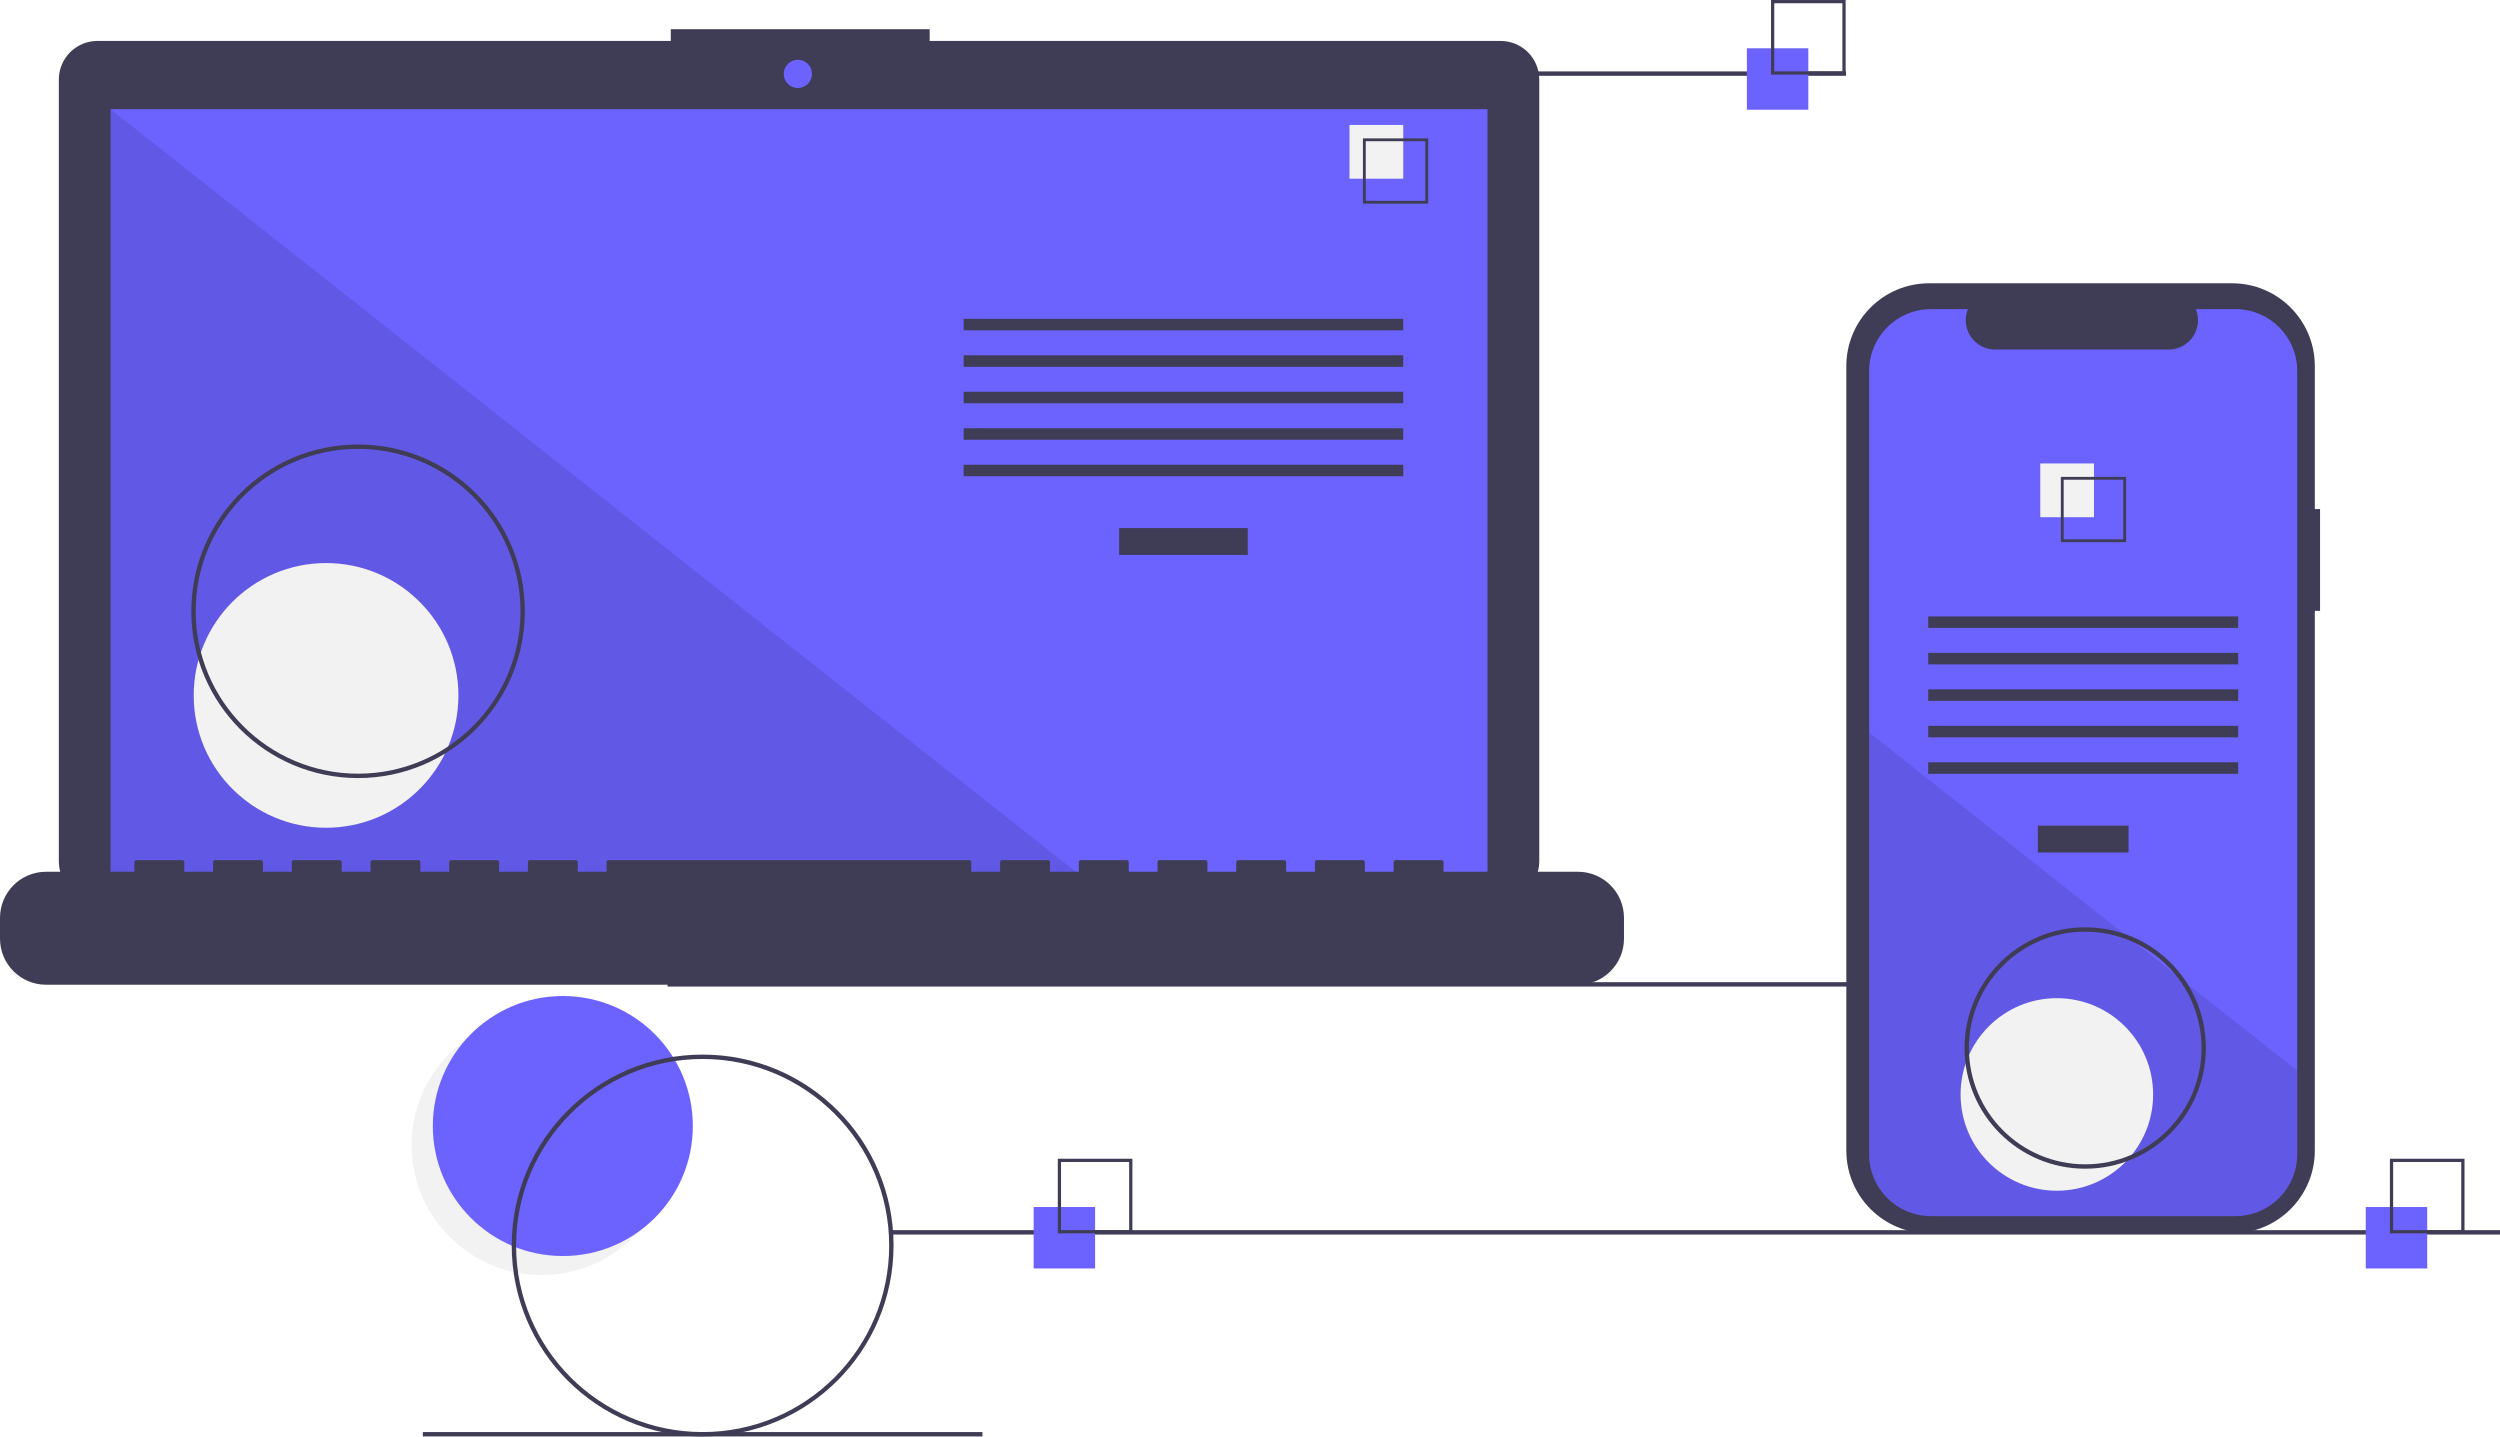
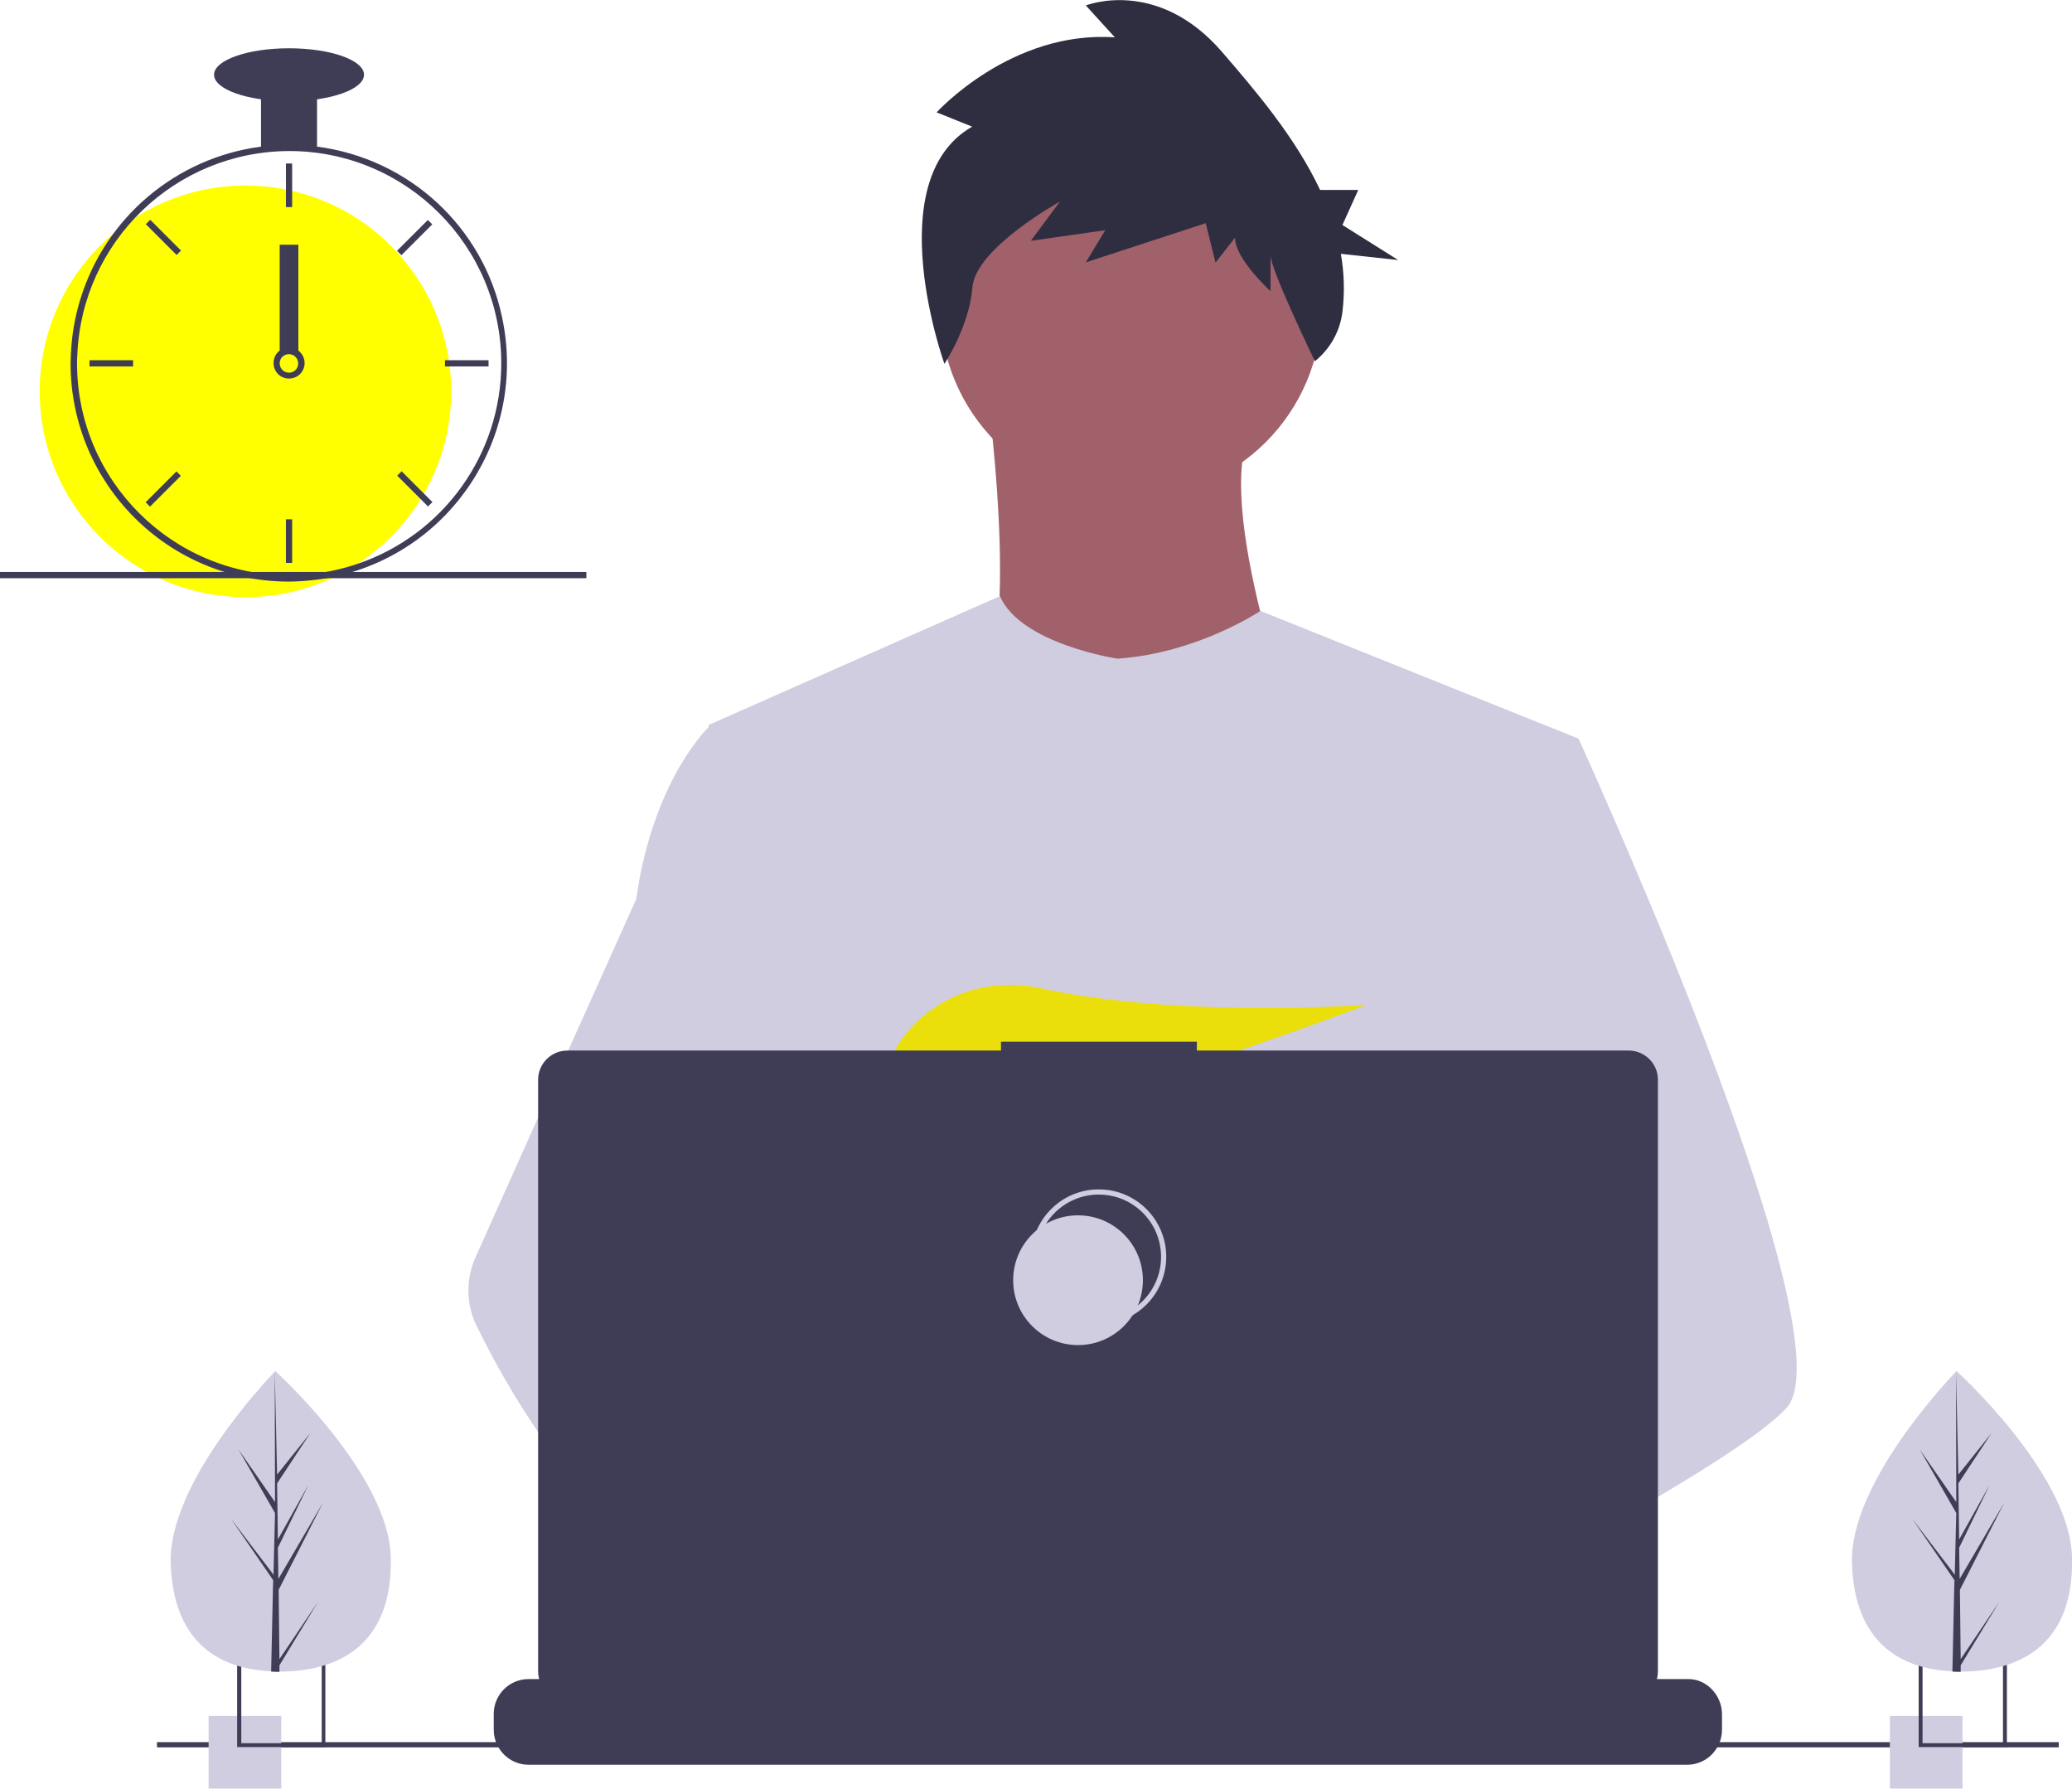
- <svg xmlns="http://www.w3.org/2000/svg" id="b6117b06-2b45-45bc-b789-4a82ab6612dd" data-name="Layer 1" width="1139.171" height="654.543" viewBox="0 0 1139.171 654.543">
-   <circle cx="246.827" cy="521.765" r="59.243" fill="#f2f2f2" />
-   <circle cx="256.46" cy="513.095" r="59.243" fill="#6c63ff" />
-   <rect x="304.171" y="447.543" width="733" height="2" fill="#3f3d56" />
-   <path d="M714.207,141.381H454.038v-5.362h-117.971v5.362H74.825a17.599,17.599,0,0,0-17.599,17.599V515.231a17.599,17.599,0,0,0,17.599,17.599H714.207a17.599,17.599,0,0,0,17.599-17.599V158.979A17.599,17.599,0,0,0,714.207,141.381Z" transform="translate(-30.41456 -122.7284)" fill="#3f3d56" />
-   <rect x="50.406" y="49.754" width="627.391" height="353.913" fill="#6c63ff" />
-   <circle cx="363.565" cy="33.667" r="6.435" fill="#6c63ff" />
-   <polygon points="498.374 403.667 50.406 403.667 50.406 49.754 498.374 403.667" opacity="0.1" />
-   <circle cx="148.574" cy="316.876" r="60.307" fill="#f2f2f2" />
-   <rect x="509.953" y="240.622" width="58.605" height="12.246" fill="#3f3d56" />
-   <rect x="439.102" y="145.279" width="200.307" height="5.248" fill="#3f3d56" />
-   <rect x="439.102" y="161.898" width="200.307" height="5.248" fill="#3f3d56" />
-   <rect x="439.102" y="178.518" width="200.307" height="5.248" fill="#3f3d56" />
-   <rect x="439.102" y="195.137" width="200.307" height="5.248" fill="#3f3d56" />
-   <rect x="439.102" y="211.756" width="200.307" height="5.248" fill="#3f3d56" />
-   <rect x="614.917" y="56.934" width="24.492" height="24.492" fill="#f2f2f2" />
-   <path d="M681.195,215.525h-29.74v-29.74h29.74Zm-28.447-1.293h27.154V187.078H652.748Z" transform="translate(-30.41456 -122.7284)" fill="#3f3d56" />
-   <path d="M749.422,519.96H688.192v-4.412a.875.875,0,0,0-.875-.875h-20.993a.875.875,0,0,0-.875.875v4.412H652.329v-4.412a.875.875,0,0,0-.875-.875H630.462a.875.875,0,0,0-.875.875v4.412H616.467v-4.412a.875.875,0,0,0-.875-.875H594.599a.875.875,0,0,0-.875.875v4.412H580.604v-4.412a.875.875,0,0,0-.875-.875H558.736a.875.875,0,0,0-.875.875v4.412H544.741v-4.412a.875.875,0,0,0-.875-.875H522.873a.875.875,0,0,0-.875.875v4.412H508.878v-4.412a.875.875,0,0,0-.875-.875h-20.993a.875.875,0,0,0-.875.875v4.412H473.015v-4.412a.875.875,0,0,0-.875-.875H307.696a.875.875,0,0,0-.875.875v4.412H293.701v-4.412a.875.875,0,0,0-.875-.875H271.833a.875.875,0,0,0-.875.875v4.412H257.838v-4.412a.875.875,0,0,0-.875-.875h-20.993a.875.875,0,0,0-.875.875v4.412H221.975v-4.412a.875.875,0,0,0-.875-.875H200.107a.875.875,0,0,0-.875.875v4.412H186.112v-4.412a.875.875,0,0,0-.875-.875H164.244a.875.875,0,0,0-.875.875v4.412H150.249v-4.412a.875.875,0,0,0-.875-.875H128.381a.875.875,0,0,0-.875.875v4.412H114.386v-4.412a.875.875,0,0,0-.875-.875H92.519a.875.875,0,0,0-.875.875v4.412H51.407a20.993,20.993,0,0,0-20.993,20.993v9.492A20.993,20.993,0,0,0,51.407,571.438H749.422a20.993,20.993,0,0,0,20.993-20.993v-9.492A20.993,20.993,0,0,0,749.422,519.96Z" transform="translate(-30.41456 -122.7284)" fill="#3f3d56" />
-   <path d="M193.586,477.272a76,76,0,1,1,76-76A76.086,76.086,0,0,1,193.586,477.272Zm0-150a74,74,0,1,0,74,74A74.084,74.084,0,0,0,193.586,327.272Z" transform="translate(-30.41456 -122.7284)" fill="#3f3d56" />
-   <rect x="586.171" y="32.543" width="255" height="2" fill="#3f3d56" />
-   <rect x="406.171" y="560.543" width="733" height="2" fill="#3f3d56" />
-   <rect x="192.672" y="652.543" width="255" height="2" fill="#3f3d56" />
-   <rect x="471" y="550" width="28" height="28" fill="#6c63ff" />
-   <path d="M546.415,684.728h-34v-34h34Zm-32.522-1.478H544.936V652.207H513.893Z" transform="translate(-30.41456 -122.7284)" fill="#3f3d56" />
-   <rect x="796" y="22" width="28" height="28" fill="#6c63ff" />
-   <path d="M871.415,156.728h-34v-34h34Zm-32.522-1.478H869.936V124.207H838.893Z" transform="translate(-30.41456 -122.7284)" fill="#3f3d56" />
-   <rect x="1078" y="550" width="28" height="28" fill="#6c63ff" />
-   <path d="M1153.415,684.728h-34v-34h34Zm-32.522-1.478h31.043V652.207h-31.043Z" transform="translate(-30.41456 -122.7284)" fill="#3f3d56" />
-   <path d="M1087.586,354.687h-2.379V289.525a37.714,37.714,0,0,0-37.714-37.714H909.44A37.714,37.714,0,0,0,871.726,289.525V647.006A37.714,37.714,0,0,0,909.44,684.72h138.053a37.714,37.714,0,0,0,37.714-37.714V401.07h2.379Z" transform="translate(-30.41456 -122.7284)" fill="#3f3d56" />
-   <path d="M1077.176,291.742v356.96a28.165,28.165,0,0,1-28.16,28.17H910.296a28.165,28.165,0,0,1-28.16-28.17v-356.96a28.163,28.163,0,0,1,28.16-28.16h16.83a13.379,13.379,0,0,0,12.39,18.43h79.09a13.379,13.379,0,0,0,12.39-18.43h18.02A28.163,28.163,0,0,1,1077.176,291.742Z" transform="translate(-30.41456 -122.7284)" fill="#6c63ff" />
-   <rect x="928.58" y="376.218" width="41.324" height="12.246" fill="#3f3d56" />
-   <rect x="878.621" y="280.875" width="141.24" height="5.248" fill="#3f3d56" />
-   <rect x="878.621" y="297.494" width="141.24" height="5.248" fill="#3f3d56" />
-   <rect x="878.621" y="314.114" width="141.24" height="5.248" fill="#3f3d56" />
-   <rect x="878.621" y="330.733" width="141.24" height="5.248" fill="#3f3d56" />
-   <rect x="878.621" y="347.352" width="141.24" height="5.248" fill="#3f3d56" />
-   <rect x="929.684" y="211.179" width="24.492" height="24.492" fill="#f2f2f2" />
-   <path d="M969.474,340.032v29.74h29.74v-29.74Zm28.45,28.45h-27.16v-27.16h27.16Z" transform="translate(-30.41456 -122.7284)" fill="#3f3d56" />
-   <path d="M1077.176,610.582v38.12a28.165,28.165,0,0,1-28.16,28.17H910.296a28.165,28.165,0,0,1-28.16-28.17v-192.21l116.87,92.33,2,1.58,21.74,17.17,2.03,1.61Z" transform="translate(-30.41456 -122.7284)" opacity="0.1" />
-   <circle cx="937.241" cy="498.707" r="43.868" fill="#f2f2f2" />
-   <path d="M350.586,777.272a87,87,0,1,1,87-87A87.099,87.099,0,0,1,350.586,777.272Zm0-172a85,85,0,1,0,85,85A85.096,85.096,0,0,0,350.586,605.272Z" transform="translate(-30.41456 -122.7284)" fill="#3f3d56" />
-   <path d="M980.586,655.272a55,55,0,1,1,55-55A55.062,55.062,0,0,1,980.586,655.272Zm0-108a53,53,0,1,0,53,53A53.06,53.06,0,0,0,980.586,547.272Z" transform="translate(-30.41456 -122.7284)" fill="#3f3d56" />
+ <svg xmlns="http://www.w3.org/2000/svg" version="1.1" id="b4850822-491f-41e2-90b8-9be7376dfe8f" x="0px" y="0px" viewBox="0 0 798.6 689.2" style="enable-background:new 0 0 798.6 689.2;" xml:space="preserve">
+   <style type="text/css">
+ 	.st0{fill:#A0616A;}
+ 	.st1{fill:#D0CDE1;}
+ 	.st2{fill:#2F2E41;}
+ 	.st3{fill:#EADF0A;}
+ 	.st4{fill:#3F3D56;}
+ 	.st5{fill:none;stroke:#D0CDE1;stroke-width:2;stroke-miterlimit:10;}
+ 	.st6{fill:#FFFF00;}
+ </style>
+   <circle class="st0" cx="435.9" cy="118.4" r="73.5" />
+   <path class="st0" d="M381,155.2c0,0,13.9,104.4-7.5,116.2s126.8,12.8,126.8,12.8s-33-90.6-18.1-118.3L381,155.2z" />
+   <path class="st1" d="M608.6,284.7l-12.3,56.1l-26,118.7l-0.8,6.5l-9,75.2l-6,50l-4,33.6c-24.4,12.5-42,21.2-42,21.2s-1.5-7.6-4-17.4  c-17.1,5.1-48.8,13.6-75.6,15.3c9.8,10.9,14.3,21.1,8.2,28.7c-18.4,22.8-94.3-24.9-120.8-42.7c-0.6,4.3-0.9,8.6-0.7,12.9l-20.3-15.6  l2-35.9l3.4-60.8l4.3-76.3c-1.3-3.3-2.5-6.6-3.4-10c-6.2-22.1-13.8-66.3-19.6-103.3c-4.7-29.8-8.2-55-8.9-60.4  c-0.1-0.7-0.1-1.1-0.1-1.1l112.4-49.7c8,18.5,45.3,24.1,45.3,24.1c30.9-2.1,55.1-18.4,55.1-18.4L608.6,284.7z" />
+   <path class="st0" d="M516.9,624.6c0,0-4.8,1.6-12.5,3.9c-17.1,5.1-48.8,13.6-75.6,15.3c-23.1,1.5-42.6-2.1-46.2-17.2  c-1.5-6.5,0.6-11.8,5.4-16.2c14.1-13.1,51-17.8,80.3-19.4c8.3-0.5,15.9-0.7,22.3-0.7c10.8-0.1,17.9,0.1,17.9,0.1l0.2,0.7  L516.9,624.6z" />
+   <path class="st2" d="M374.7,48.8L361,43.3c0,0,28.7-31.7,68.7-28.9L418.5,2.1c0,0,27.5-11,52.5,17.9c13.1,15.2,28.3,33,37.8,53.2  h14.7l-6.1,13.5l21.5,13.5l-22.1-2.4c1.3,7.4,1.5,15,0.6,22.4c-0.9,7.5-4.8,14.3-10.6,19l0,0c0,0-17.1-35.3-17.1-40.8v13.8  c0,0-13.7-12.4-13.7-20.6l-7.5,9.6L464.7,86l-46.2,15.1l7.5-12.4l-28.7,4.1l11.2-15.1c0,0-32.5,17.9-33.7,33  c-1.2,15.1-10.8,29.5-10.8,29.5S338.5,69.5,374.7,48.8z" />
+   <path class="st1" d="M688.5,542.6c-7.5,8.1-26,20.3-48.5,33.6c-8.4,4.9-17.3,10-26.4,15c-21.7,12-44.4,24-63.1,33.6  c-24.4,12.5-42,21.2-42,21.2s-1.5-7.6-4-17.4c-3.3-13-8.2-29.9-13.4-37.4c-0.2-0.3-0.4-0.5-0.5-0.7c-1.5-2-3-3.1-4.5-3.1l74.4-46.1  l32.2-19.9l-23.2-55.3l-29.1-69.4l17.5-55.8l17.6-56.1h33c0,0,10.9,23.9,24.9,57.2c2.1,5,4.3,10.2,6.5,15.5  C668.7,427.4,704.6,525.1,688.5,542.6z" />
+   <path class="st0" d="M437,672.6c-18.4,22.8-94.3-24.9-120.8-42.7c-5.8-3.9-9.2-6.3-9.2-6.3l24.3-32.4l7.7-10.3c0,0,6.9,3.7,17,9.6  c0.4,0.2,0.7,0.4,1.1,0.7c8.8,5.2,19.8,11.9,30.9,19.4c15.3,10.4,30.8,22.2,40.8,33.3C438.6,654.8,443.1,665,437,672.6z" />
+   <path class="st1" d="M356,590.5c-2.7,0-5.4,0.2-8.1,0.7c-23,4-29.8,24.8-31.7,38.7c-0.6,4.3-0.9,8.6-0.7,12.9l-20.3-15.6l-7.4-5.7  c-17.8-6.2-33.7-17.2-47.4-30.3c-11.9-11.5-22.6-24.2-32-37.9c-9.3-13.5-17.5-27.7-24.7-42.4c-4.1-8.3-4.2-18-0.4-26.5l25.1-56  l36.8-81.9c0.3-1.9,0.6-3.9,0.9-5.7c7.3-41.8,26.8-60.4,26.8-60.4h14.9l10,60.4l12.4,75l-8.7,28.3l-20.1,65.4l19.2,20.8L356,590.5z" />
+   <path class="st3" d="M372.9,415.8l12.8,14.9c4.7-0.9,9.7-2,14.8-3.2l-3.7-11.7l9,10.5c54-13.3,120.9-39.1,120.9-39.1  s-72.3,5.3-126.2-6.5c-23.9-5.2-48.4,6.6-58.2,29c-5.7,13-4.8,24.3,15.4,24.3c6.8-0.1,13.6-0.8,20.4-1.9L372.9,415.8z" />
+   <path class="st4" d="M663.7,660.4v6.1c0,1.7-0.3,3.3-0.9,4.9c-0.3,0.7-0.6,1.4-1,2c-2.4,4.1-6.8,6.6-11.5,6.6H203.7  c-4.7,0-9.1-2.5-11.5-6.6c-0.4-0.6-0.7-1.3-1-2c-0.6-1.6-0.9-3.2-0.9-4.9v-6.1c0-7.4,6-13.4,13.4-13.4c0,0,0,0,0,0h25.7v-2.8  c0-0.3,0.2-0.6,0.6-0.6c0,0,0,0,0,0h13.4c0.3,0,0.6,0.2,0.6,0.6c0,0,0,0,0,0v2.8h8.4v-2.8c0-0.3,0.2-0.6,0.6-0.6c0,0,0,0,0,0h13.4  c0.3,0,0.6,0.2,0.6,0.6c0,0,0,0,0,0v2.8h8.4v-2.8c0-0.3,0.2-0.6,0.6-0.6c0,0,0,0,0,0h13.4c0.3,0,0.6,0.2,0.6,0.6c0,0,0,0,0,0v2.8  h8.4v-2.8c0-0.3,0.2-0.6,0.6-0.6c0,0,0,0,0,0h13.4c0.3,0,0.6,0.2,0.6,0.6c0,0,0,0,0,0v2.8h8.4v-2.8c0-0.3,0.2-0.6,0.6-0.6  c0,0,0,0,0,0h13.4c0.3,0,0.6,0.2,0.6,0.6c0,0,0,0,0,0v2.8h8.4v-2.8c0-0.3,0.2-0.6,0.6-0.6c0,0,0,0,0,0h13.4c0.3,0,0.6,0.2,0.6,0.6  c0,0,0,0,0,0v2.8h8.4v-2.8c0-0.3,0.2-0.6,0.6-0.6c0,0,0,0,0,0h105.2c0.3,0,0.6,0.2,0.6,0.6c0,0,0,0,0,0v2.8h8.4v-2.8  c0-0.3,0.2-0.6,0.6-0.6c0,0,0,0,0,0h13.4c0.3,0,0.6,0.3,0.6,0.6v2.8h8.4v-2.8c0-0.3,0.2-0.6,0.6-0.6c0,0,0,0,0,0h13.4  c0.3,0,0.6,0.2,0.6,0.6c0,0,0,0,0,0v2.8h8.4v-2.8c0-0.3,0.2-0.6,0.6-0.6c0,0,0,0,0,0h13.4c0.3,0,0.6,0.2,0.6,0.6c0,0,0,0,0,0v2.8  h8.4v-2.8c0-0.3,0.2-0.6,0.6-0.6c0,0,0,0,0,0h13.4c0.3,0,0.6,0.3,0.5,0.6v2.8h8.4v-2.8c0-0.3,0.2-0.6,0.6-0.6c0,0,0,0,0,0h13.4  c0.3,0,0.6,0.2,0.6,0.6c0,0,0,0,0,0v2.8h8.4v-2.8c0-0.3,0.2-0.6,0.6-0.6c0,0,0,0,0,0h13.4c0.3,0,0.6,0.2,0.6,0.6c0,0,0,0,0,0v2.8  h39.2C657.6,647,663.6,653,663.7,660.4C663.7,660.4,663.7,660.4,663.7,660.4z" />
+   <rect x="60.5" y="671.3" class="st4" width="733" height="2" />
+   <path class="st4" d="M627.7,404.8H461.3v-3.4h-75.5v3.4H218.7c-6.2,0-11.3,5-11.3,11.3l0,0v227.9c0,6.2,5,11.3,11.3,11.3h409  c6.2,0,11.3-5,11.3-11.3V416C639,409.8,633.9,404.8,627.7,404.8z" />
+   <circle class="st5" cx="423.5" cy="484.3" r="25" />
+   <circle class="st1" cx="415.5" cy="493.3" r="25" />
+   <rect x="80.4" y="661.2" class="st1" width="28" height="28" />
+   <path class="st4" d="M91.4,639.2v34h34v-34H91.4z M124,671.7h-31v-31h31V671.7z" />
+   <rect x="728.4" y="661.2" class="st1" width="28" height="28" />
+   <path class="st4" d="M739.5,639.2v34h34v-34H739.5z M772,671.7h-31v-31h31V671.7z" />
+   <circle class="st6" cx="94.6" cy="150.8" r="79.3" />
+   <path class="st4" d="M122.2,56.5c-7.2-0.9-14.5-0.9-21.6,0C67.9,60.8,40.7,83.7,31,115.2c-2.2,7-3.4,14.3-3.7,21.7  c0,1-0.1,2.1-0.1,3.1c0,46.5,37.7,84.1,84.1,84.1c1.8,0,3.6-0.1,5.3-0.2c4.1-0.3,8.3-0.8,12.3-1.7c45.4-9.8,74.4-54.5,64.6-100  C186.2,87.4,157.6,61.1,122.2,56.5L122.2,56.5z M137.7,217.3L137.7,217.3c-6.8,2.3-13.8,3.7-21,4.2c-1.8,0.1-3.6,0.2-5.3,0.2  c-45.1-0.1-81.7-36.6-81.7-81.7c0-1,0-2.1,0.1-3.1c1.7-43.9,37.8-78.6,81.7-78.7c45.1,0,81.7,36.6,81.7,81.8  C193.2,175,170.9,206.1,137.7,217.3L137.7,217.3z" />
+   <rect x="110.2" y="63" class="st4" width="2.4" height="16.8" />
+   <rect x="61.8" y="83.1" transform="matrix(0.7071 -0.7071 0.7071 0.7071 -46.2616 71.3183)" class="st4" width="2.4" height="16.8" />
+   <rect x="34.5" y="138.8" class="st4" width="16.8" height="2.4" />
+   <rect x="54.5" y="187.2" transform="matrix(0.7071 -0.7071 0.7071 0.7071 -114.7829 99.7008)" class="st4" width="16.8" height="2.4" />
+   <rect x="151.4" y="90.3" transform="matrix(0.7071 -0.7071 0.7071 0.7071 -17.8792 139.8396)" class="st4" width="16.8" height="2.4" />
+   <rect x="171.5" y="138.8" class="st4" width="16.8" height="2.4" />
+   <rect x="158.7" y="180" transform="matrix(0.7071 -0.7071 0.7071 0.7071 -86.4004 168.222)" class="st4" width="2.4" height="16.8" />
+   <rect x="110.2" y="200.1" class="st4" width="2.4" height="16.8" />
+   <path class="st4" d="M115,135.1c-2.1-1.6-5.1-1.6-7.2,0c-0.7,0.5-1.3,1.2-1.7,2c-1.5,2.9-0.4,6.6,2.5,8.1s6.6,0.4,8.1-2.5  C118.1,140.1,117.4,136.9,115,135.1L115,135.1z M111.4,143.6c-2,0-3.6-1.6-3.6-3.6c0-0.7,0.2-1.4,0.6-2c1.1-1.6,3.4-2,5-0.9  c1.6,1.1,2,3.4,0.9,5C113.7,143,112.6,143.6,111.4,143.6L111.4,143.6z" />
+   <rect x="100.6" y="35.4" class="st4" width="21.6" height="21.6" />
+   <ellipse class="st4" cx="111.4" cy="28.8" rx="28.9" ry="10.2" />
+   <rect x="107.8" y="94.3" class="st4" width="7.2" height="40.9" />
+   <rect y="220.4" class="st4" width="226" height="2.4" />
+   <path class="st1" d="M150.6,599.8c0.9,32-17.7,43.7-41.2,44.3c-0.5,0-1.1,0-1.6,0c-1.1,0-2.2,0-3.2-0.1c-21.2-0.9-38-12.1-38.8-41.8  c-0.9-30.7,37.3-70.7,40.1-73.7l0,0c0.1-0.1,0.2-0.2,0.2-0.2S149.7,567.8,150.6,599.8z" />
+   <path class="st4" d="M107.7,639.3l14.9-22.1l-14.9,24.5l0,2.5c-1.1,0-2.2,0-3.2-0.1l0.7-32l0-0.2l0,0l0.1-3l-16.3-23.7l16.3,21.4  l0.1,0.6l0.6-24.2l-14.1-24.5l14.1,20.3l-0.1-50.1l0-0.2l0,0.2l0.9,39.5l12.8-16l-12.8,19.4l0.3,21.6l11.8-21.1l-11.8,24.3l0.2,12  l17.2-29.4l-17.1,33.6L107.7,639.3z" />
+   <path class="st1" d="M798.6,599.8c0.9,32-17.7,43.7-41.2,44.3c-0.5,0-1.1,0-1.6,0c-1.1,0-2.2,0-3.2-0.1c-21.2-0.9-38-12.1-38.8-41.8  c-0.9-30.7,37.3-70.7,40.1-73.7l0,0c0.1-0.1,0.2-0.2,0.2-0.2S797.7,567.8,798.6,599.8z" />
+   <path class="st4" d="M755.7,639.3l14.9-22.1l-14.9,24.5l0,2.5c-1.1,0-2.2,0-3.2-0.1l0.7-32l0-0.2l0,0l0.1-3l-16.3-23.7l16.3,21.4  l0.1,0.6l0.6-24.2l-14.1-24.5l14.1,20.3l-0.1-50.1l0-0.2l0,0.2l0.9,39.5l12.8-16l-12.8,19.4l0.3,21.6l11.8-21.1l-11.8,24.3l0.2,12  l17.2-29.4l-17.1,33.6L755.7,639.3z" />
</svg>
